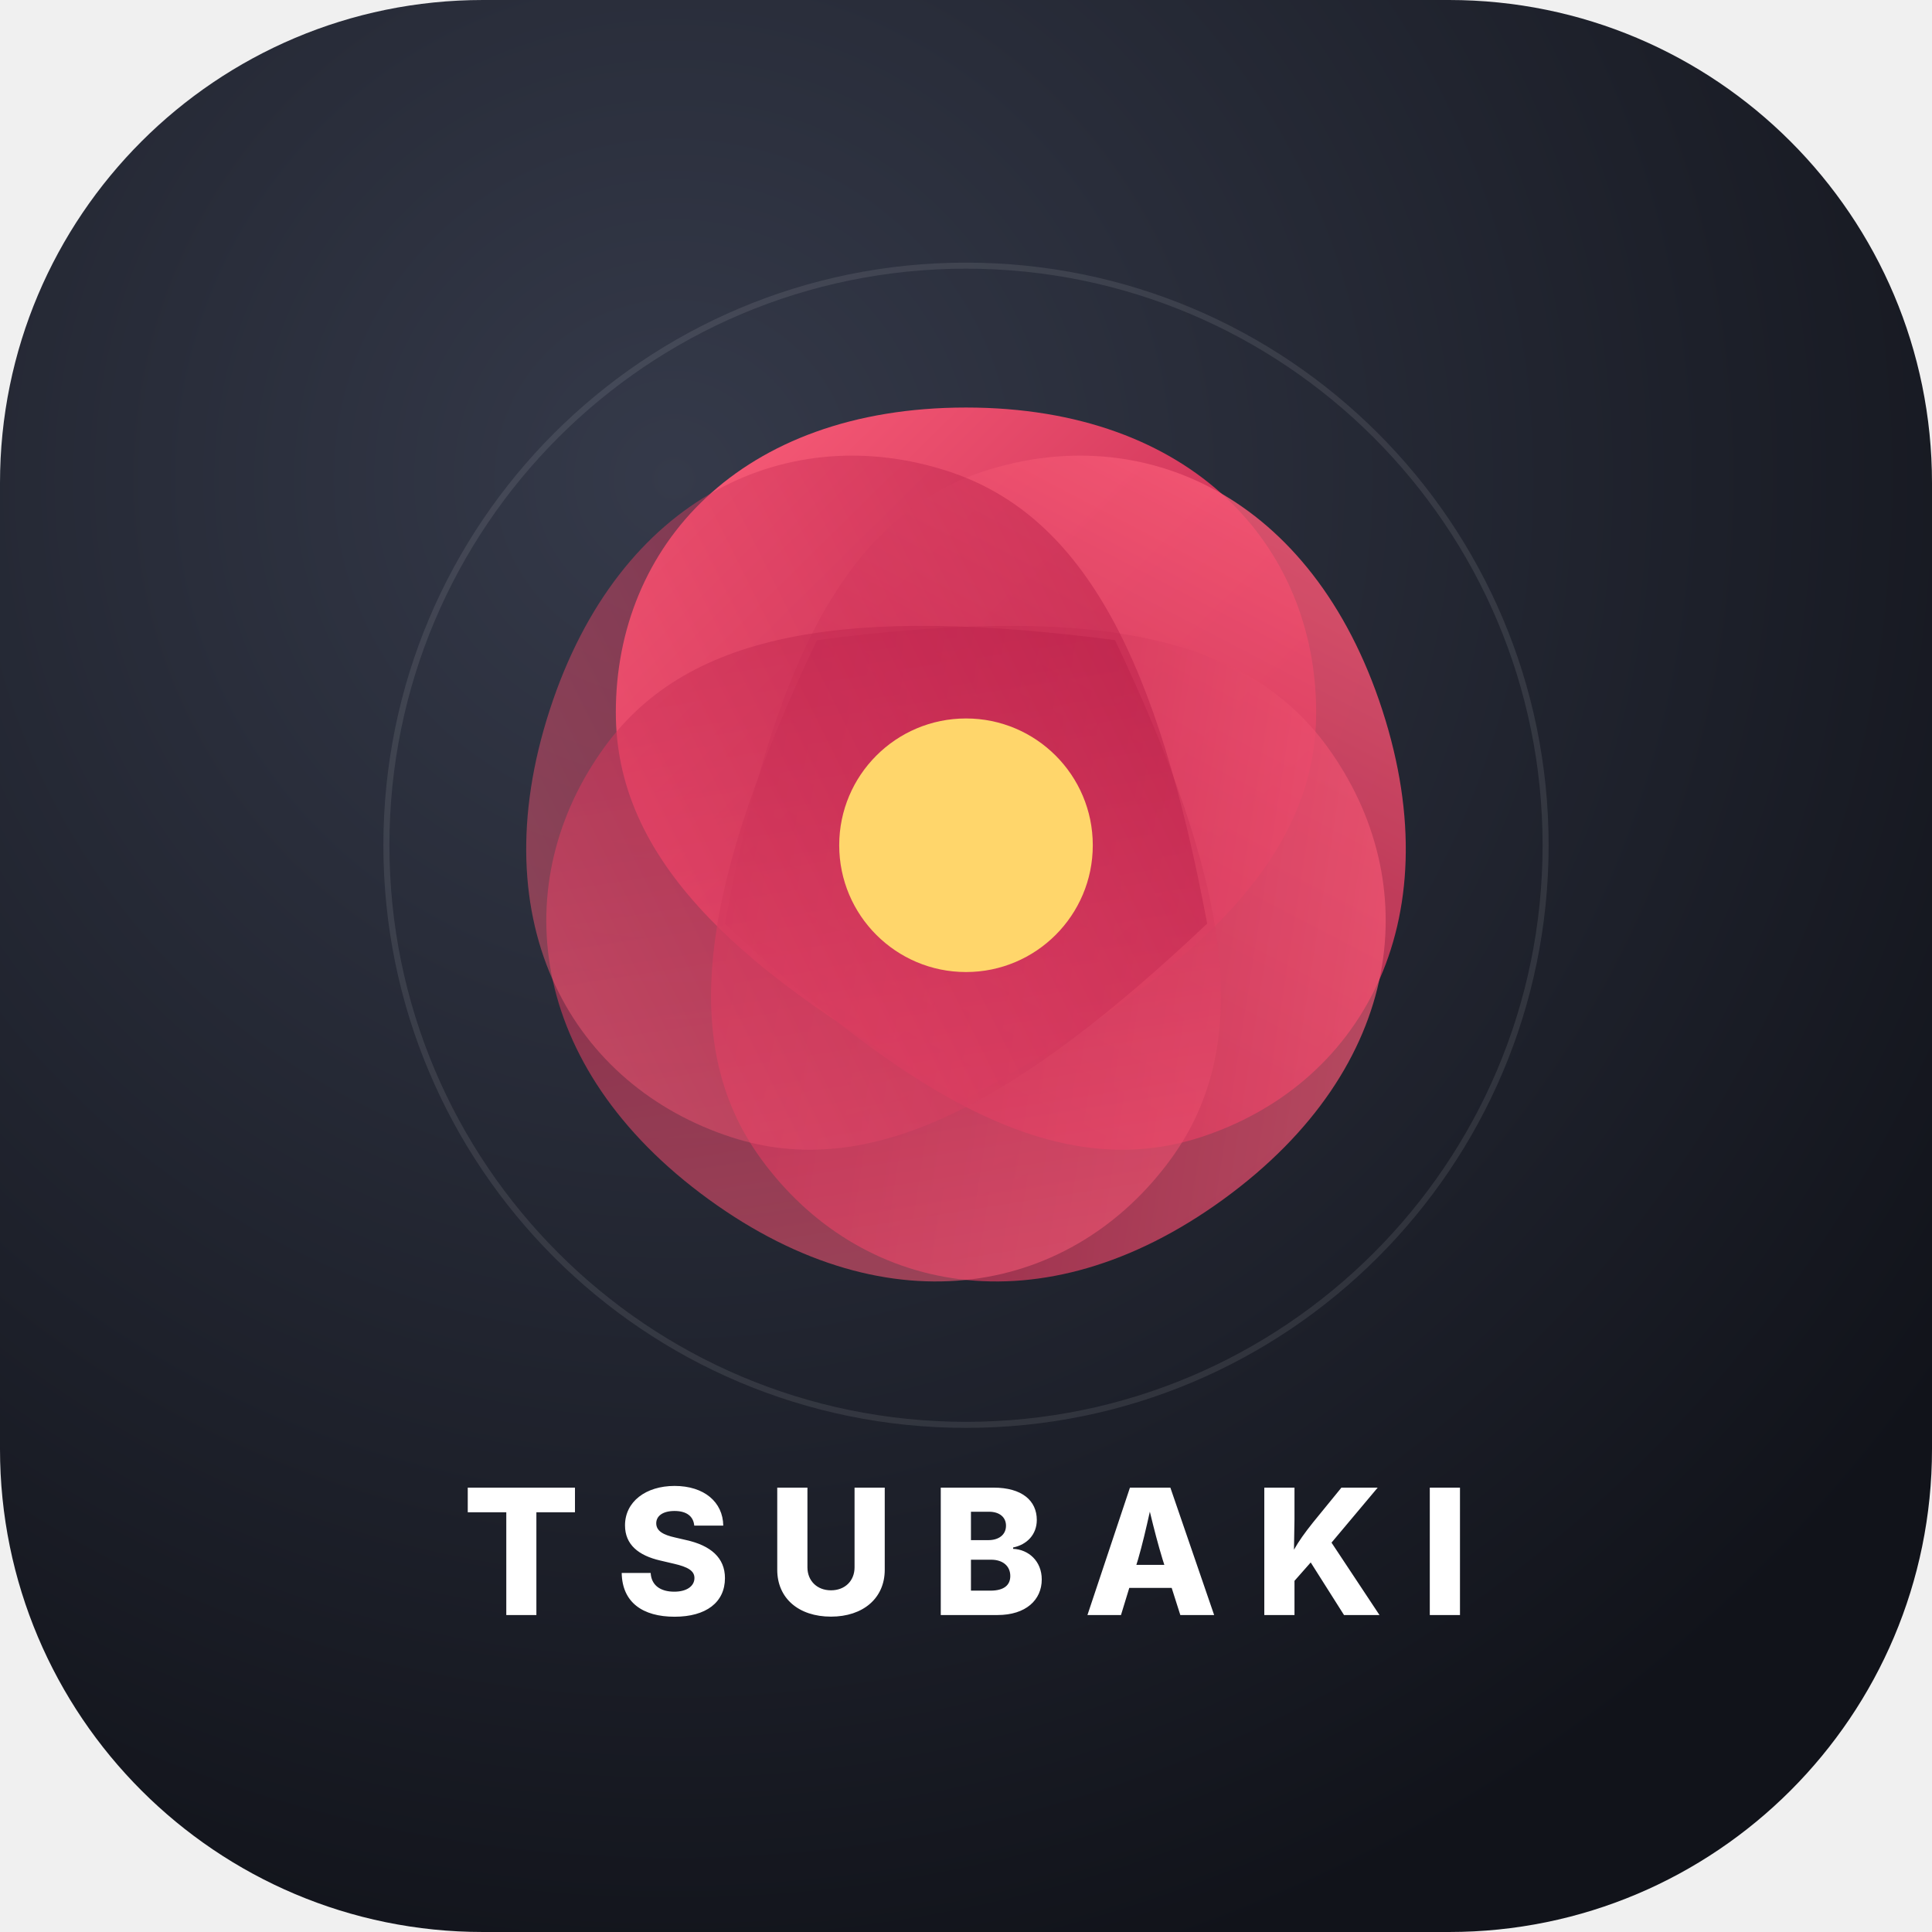
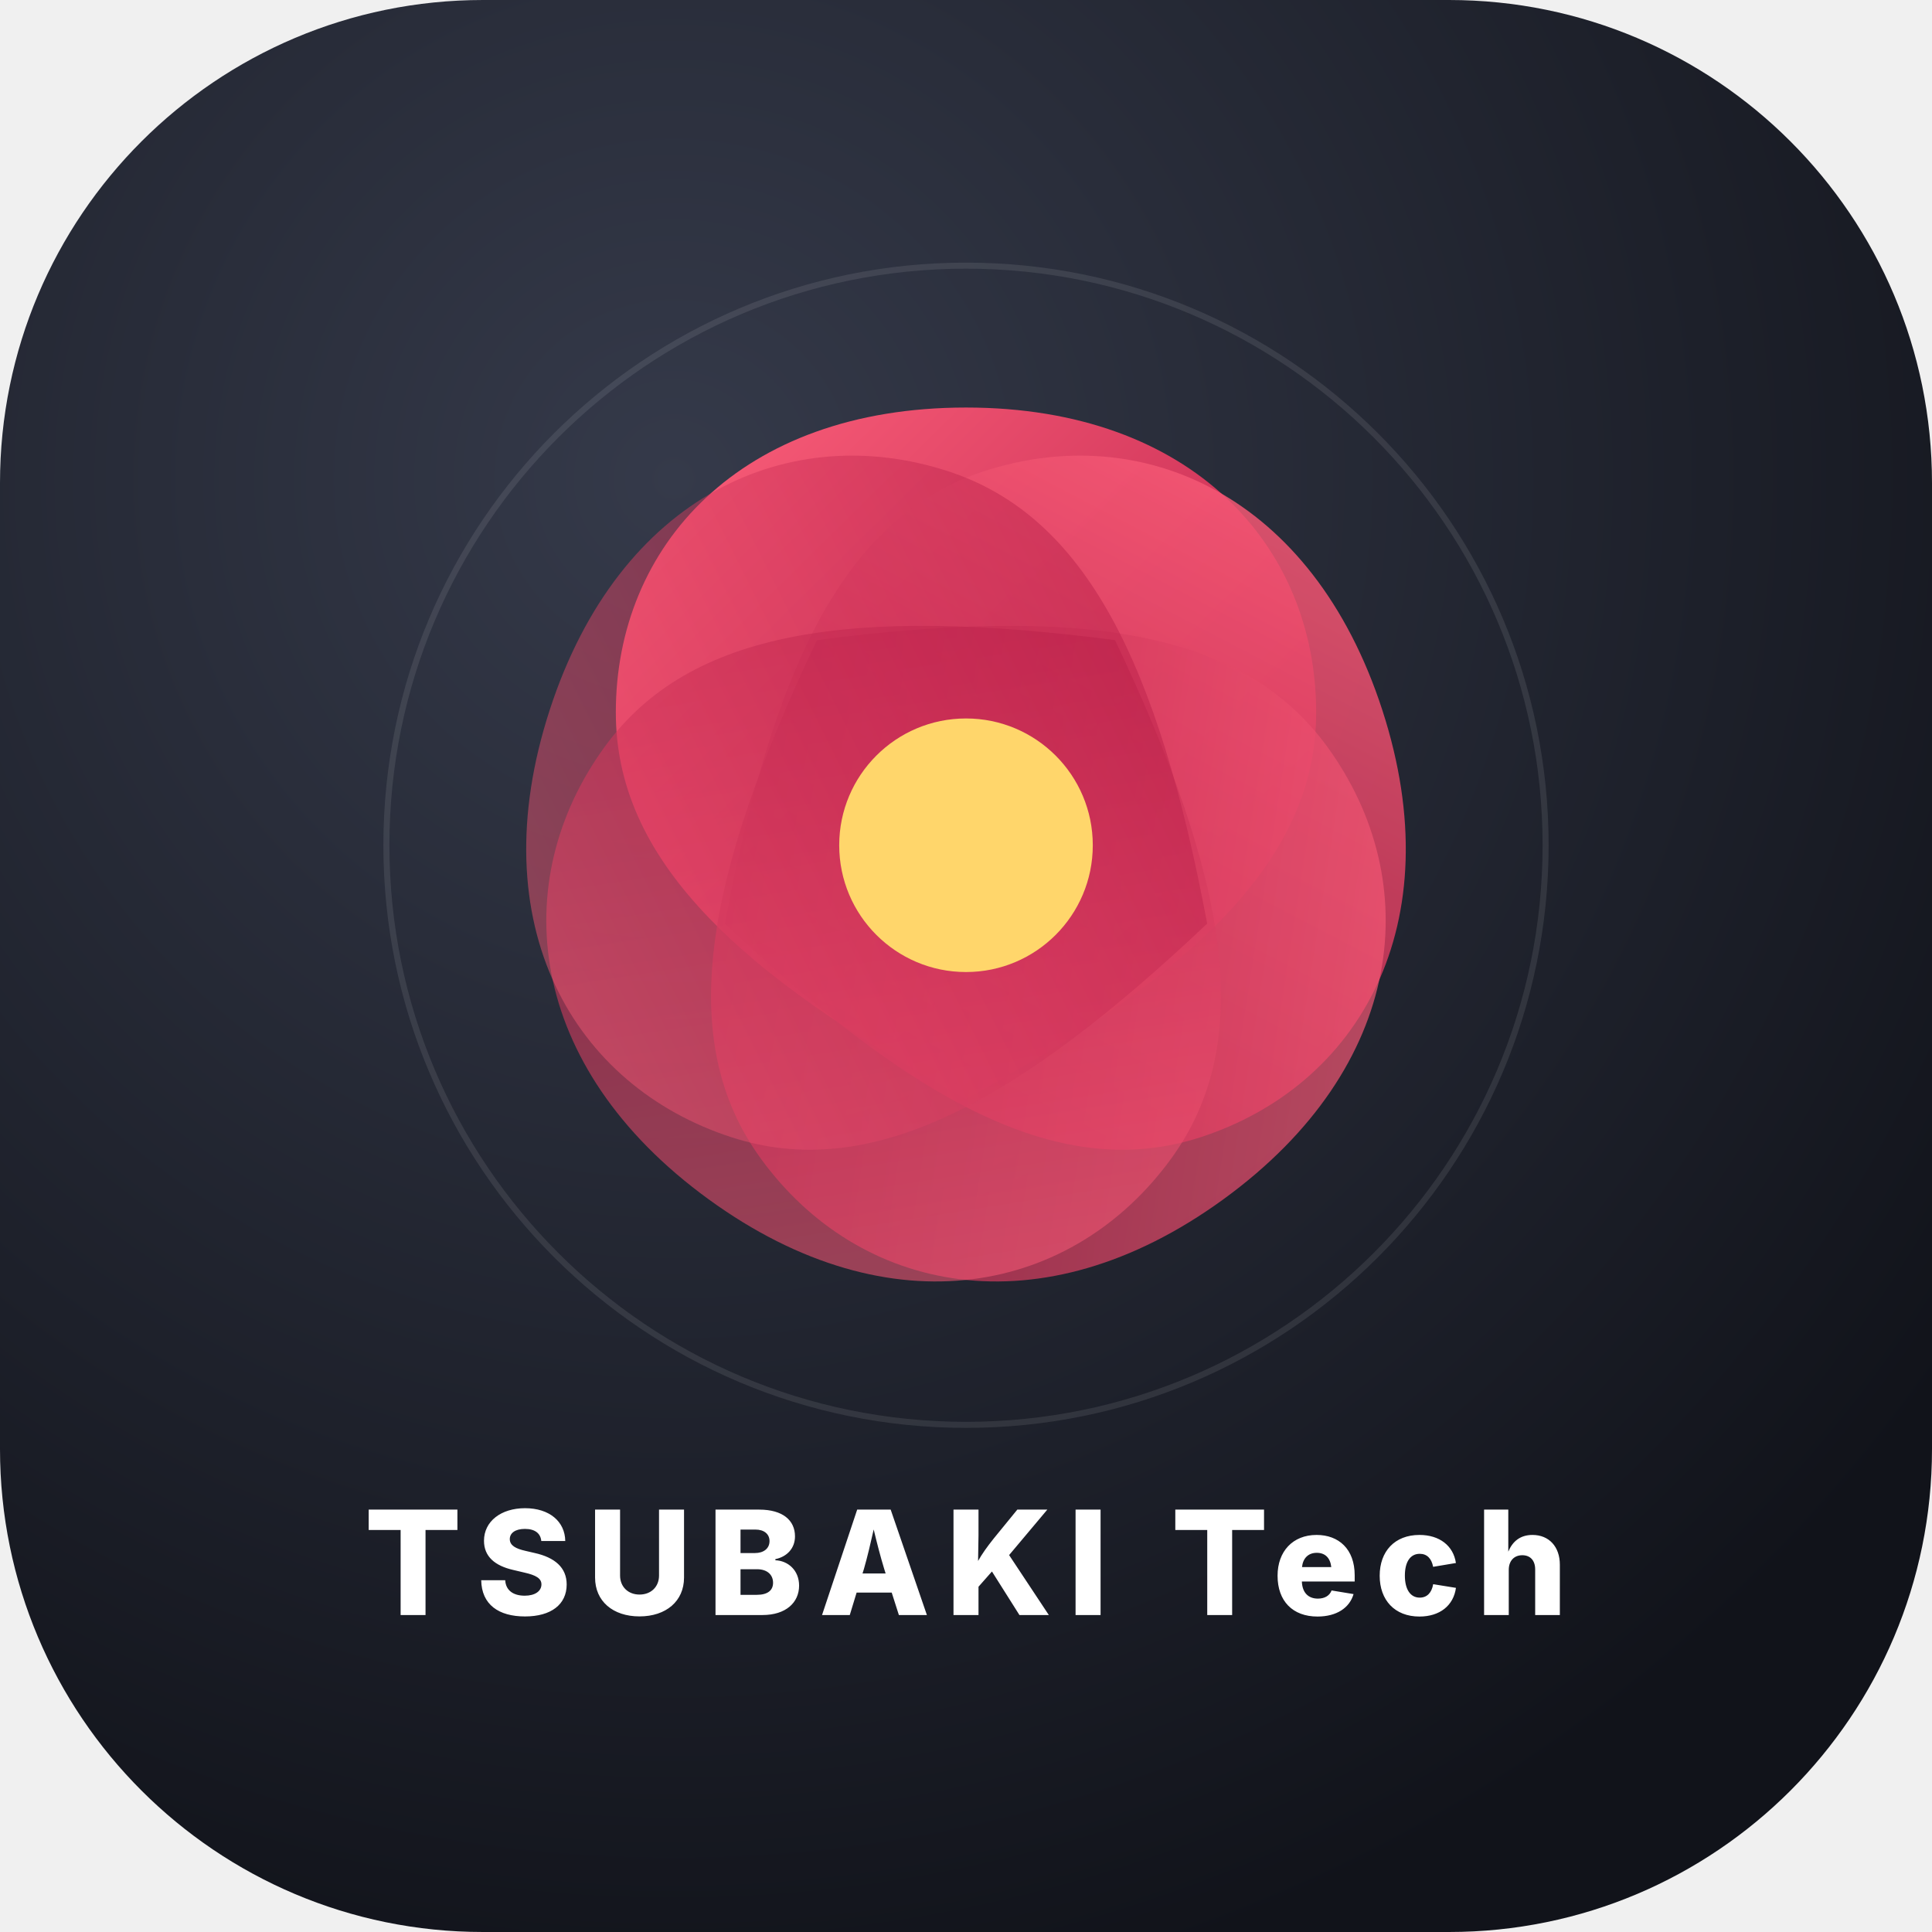
<svg xmlns="http://www.w3.org/2000/svg" viewBox="0 0 640 640" role="img" aria-labelledby="t d">
  <defs>
    <radialGradient id="bg" cx="35%" cy="25%" r="80%">
      <stop stop-color="#353a4a" />
      <stop offset="1" stop-color="#11131a" />
    </radialGradient>
    <linearGradient id="p" x1="0" y1="0" x2="1" y2="1">
      <stop stop-color="#ff627c" />
      <stop offset="1" stop-color="#a80f3d" />
    </linearGradient>
  </defs>
  <rect width="640" height="640" rx="160" fill="url(#bg)" />
  <circle cx="320" cy="280" r="192" fill="none" stroke="#ffffff" stroke-opacity=".09" stroke-width="2" />
  <g transform="translate(320 280)">
    <path d="M0-145C75-145 116-99 116-44C116 4 77 42 0 84C-77 42-116 4-116-44C-116-99-75-145 0-145Z" fill="url(#p)" />
    <path d="M0-145C75-145 116-99 116-44C116 4 77 42 0 84C-77 42-116 4-116-44C-116-99-75-145 0-145Z" fill="url(#p)" opacity=".85" transform="rotate(72)" />
    <path d="M0-145C75-145 116-99 116-44C116 4 77 42 0 84C-77 42-116 4-116-44C-116-99-75-145 0-145Z" fill="url(#p)" opacity=".7" transform="rotate(144)" />
    <path d="M0-145C75-145 116-99 116-44C116 4 77 42 0 84C-77 42-116 4-116-44C-116-99-75-145 0-145Z" fill="url(#p)" opacity=".58" transform="rotate(216)" />
    <path d="M0-145C75-145 116-99 116-44C116 4 77 42 0 84C-77 42-116 4-116-44C-116-99-75-145 0-145Z" fill="url(#p)" opacity=".48" transform="rotate(288)" />
    <circle r="42" fill="#ffd66b" />
  </g>
-   <text x="320" y="535" text-anchor="middle" font-family="Inter, ui-sans-serif, system-ui" font-size="58" font-weight="800" letter-spacing="12" fill="#fff">TSUBAKI</text>
+   <text x="320" y="535" text-anchor="middle" font-family="Inter, ui-sans-serif, system-ui" font-size="48" font-weight="800" letter-spacing="5" fill="#fff">TSUBAKI Tech</text>
</svg>
